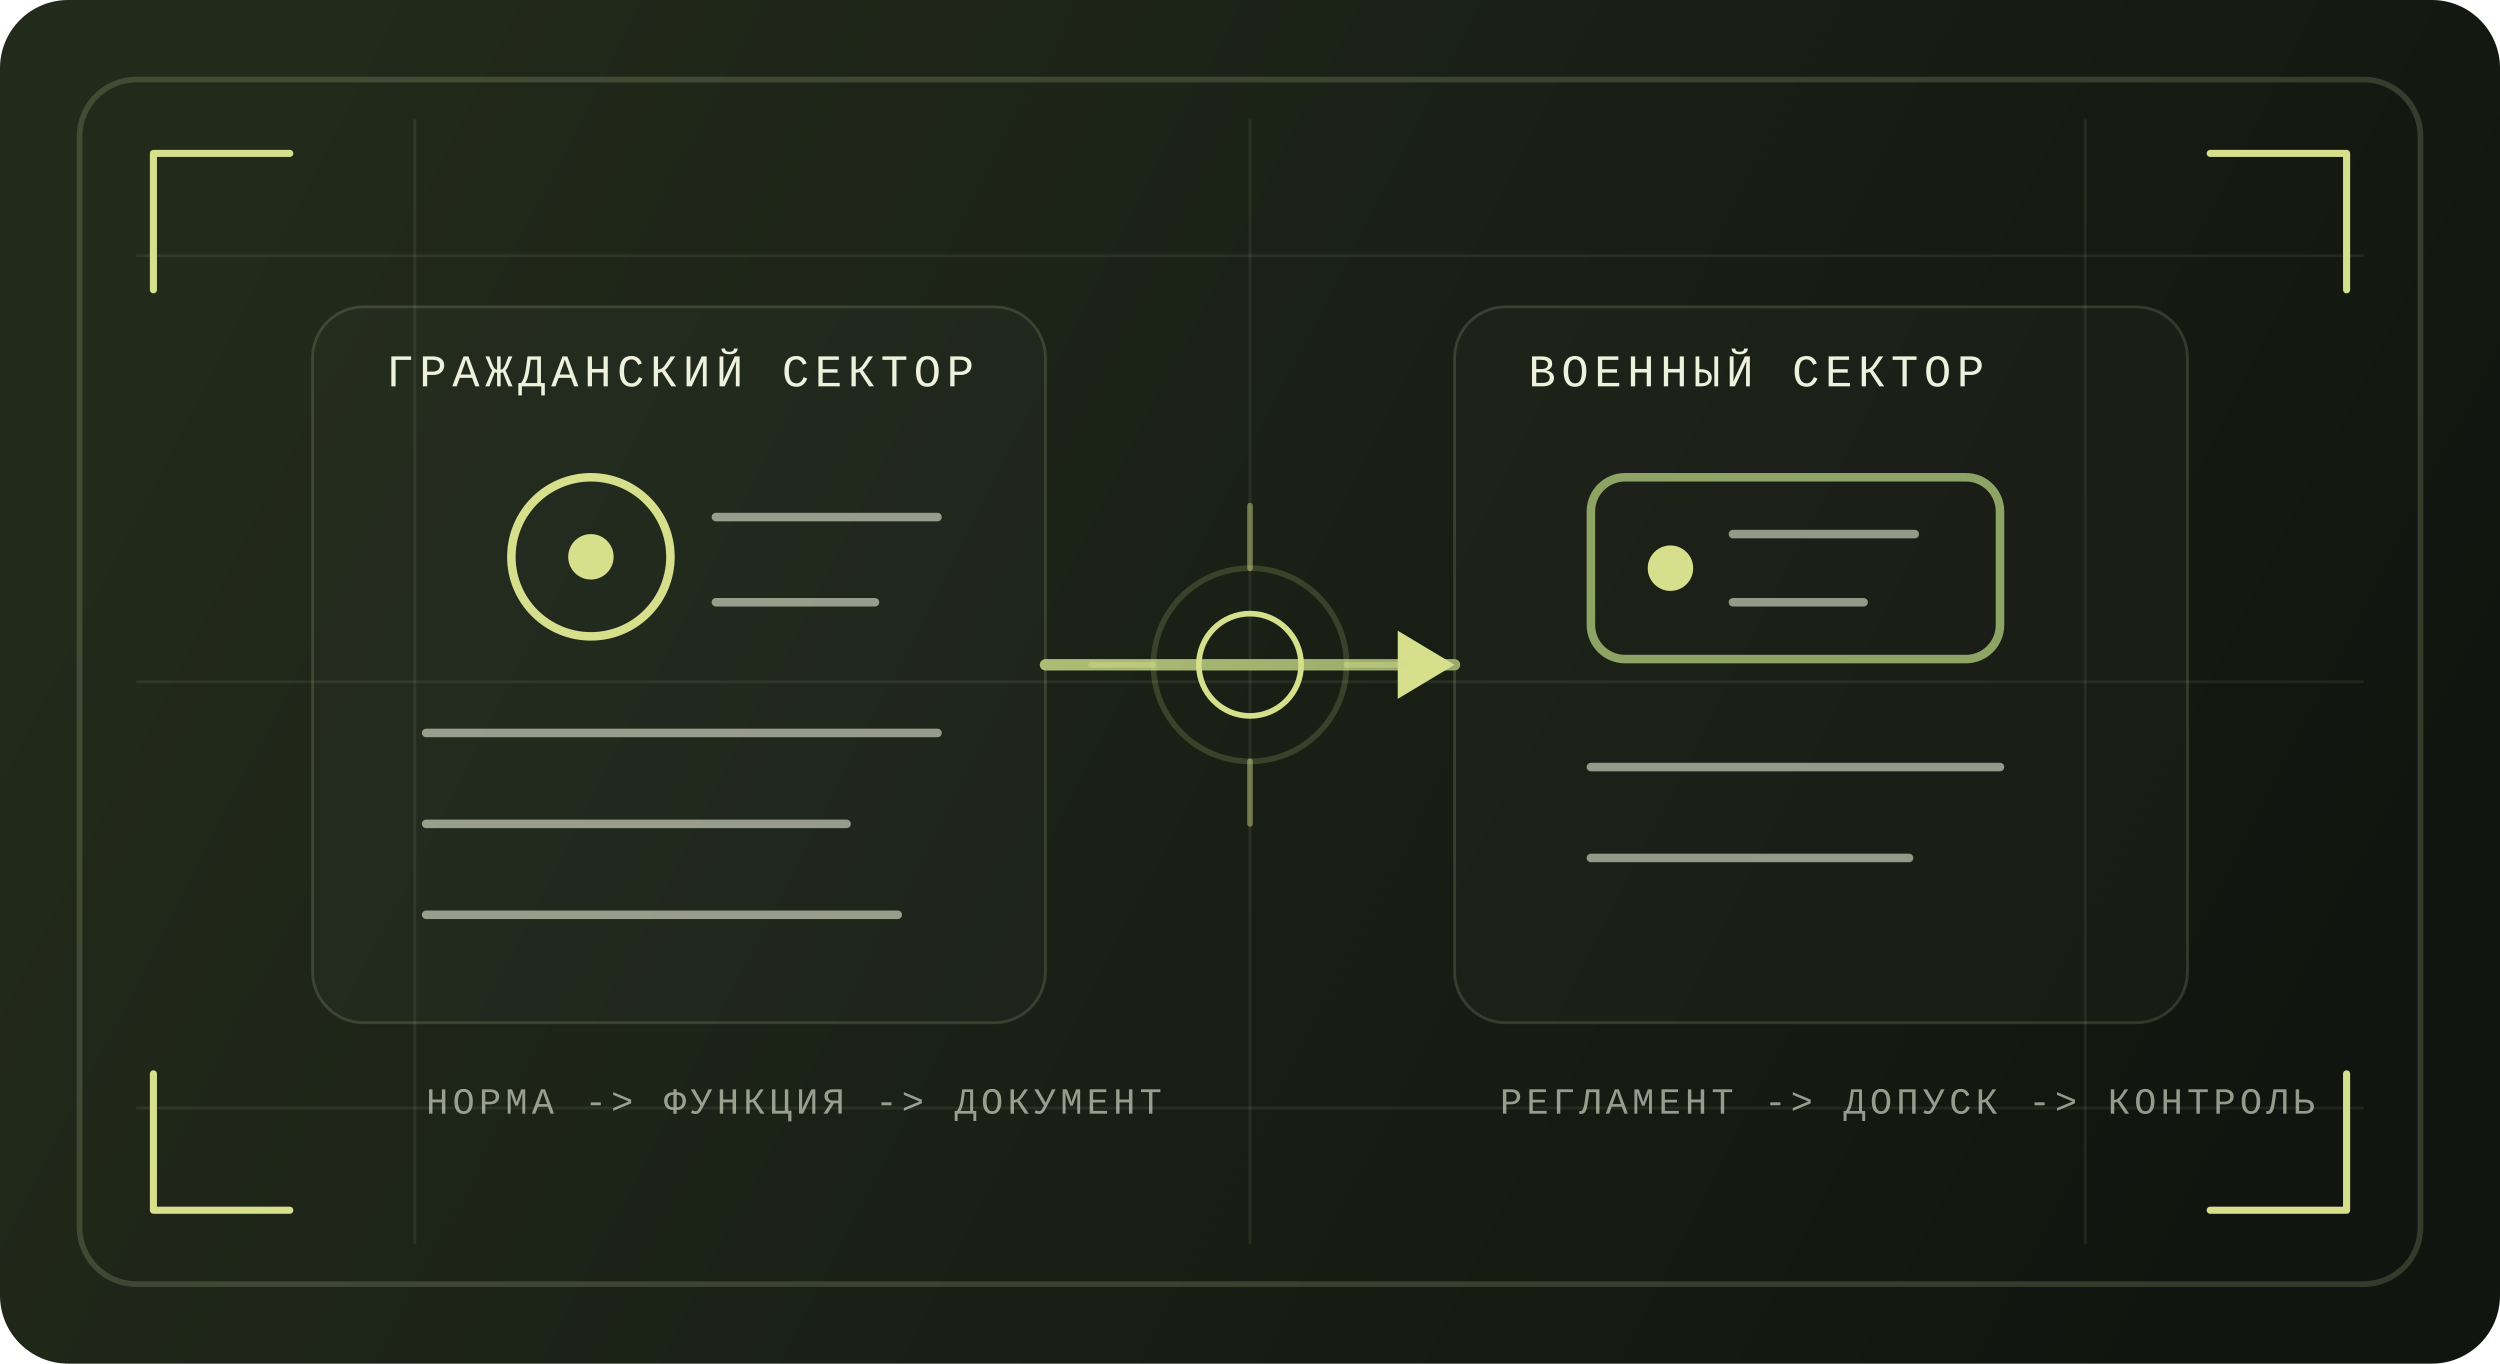
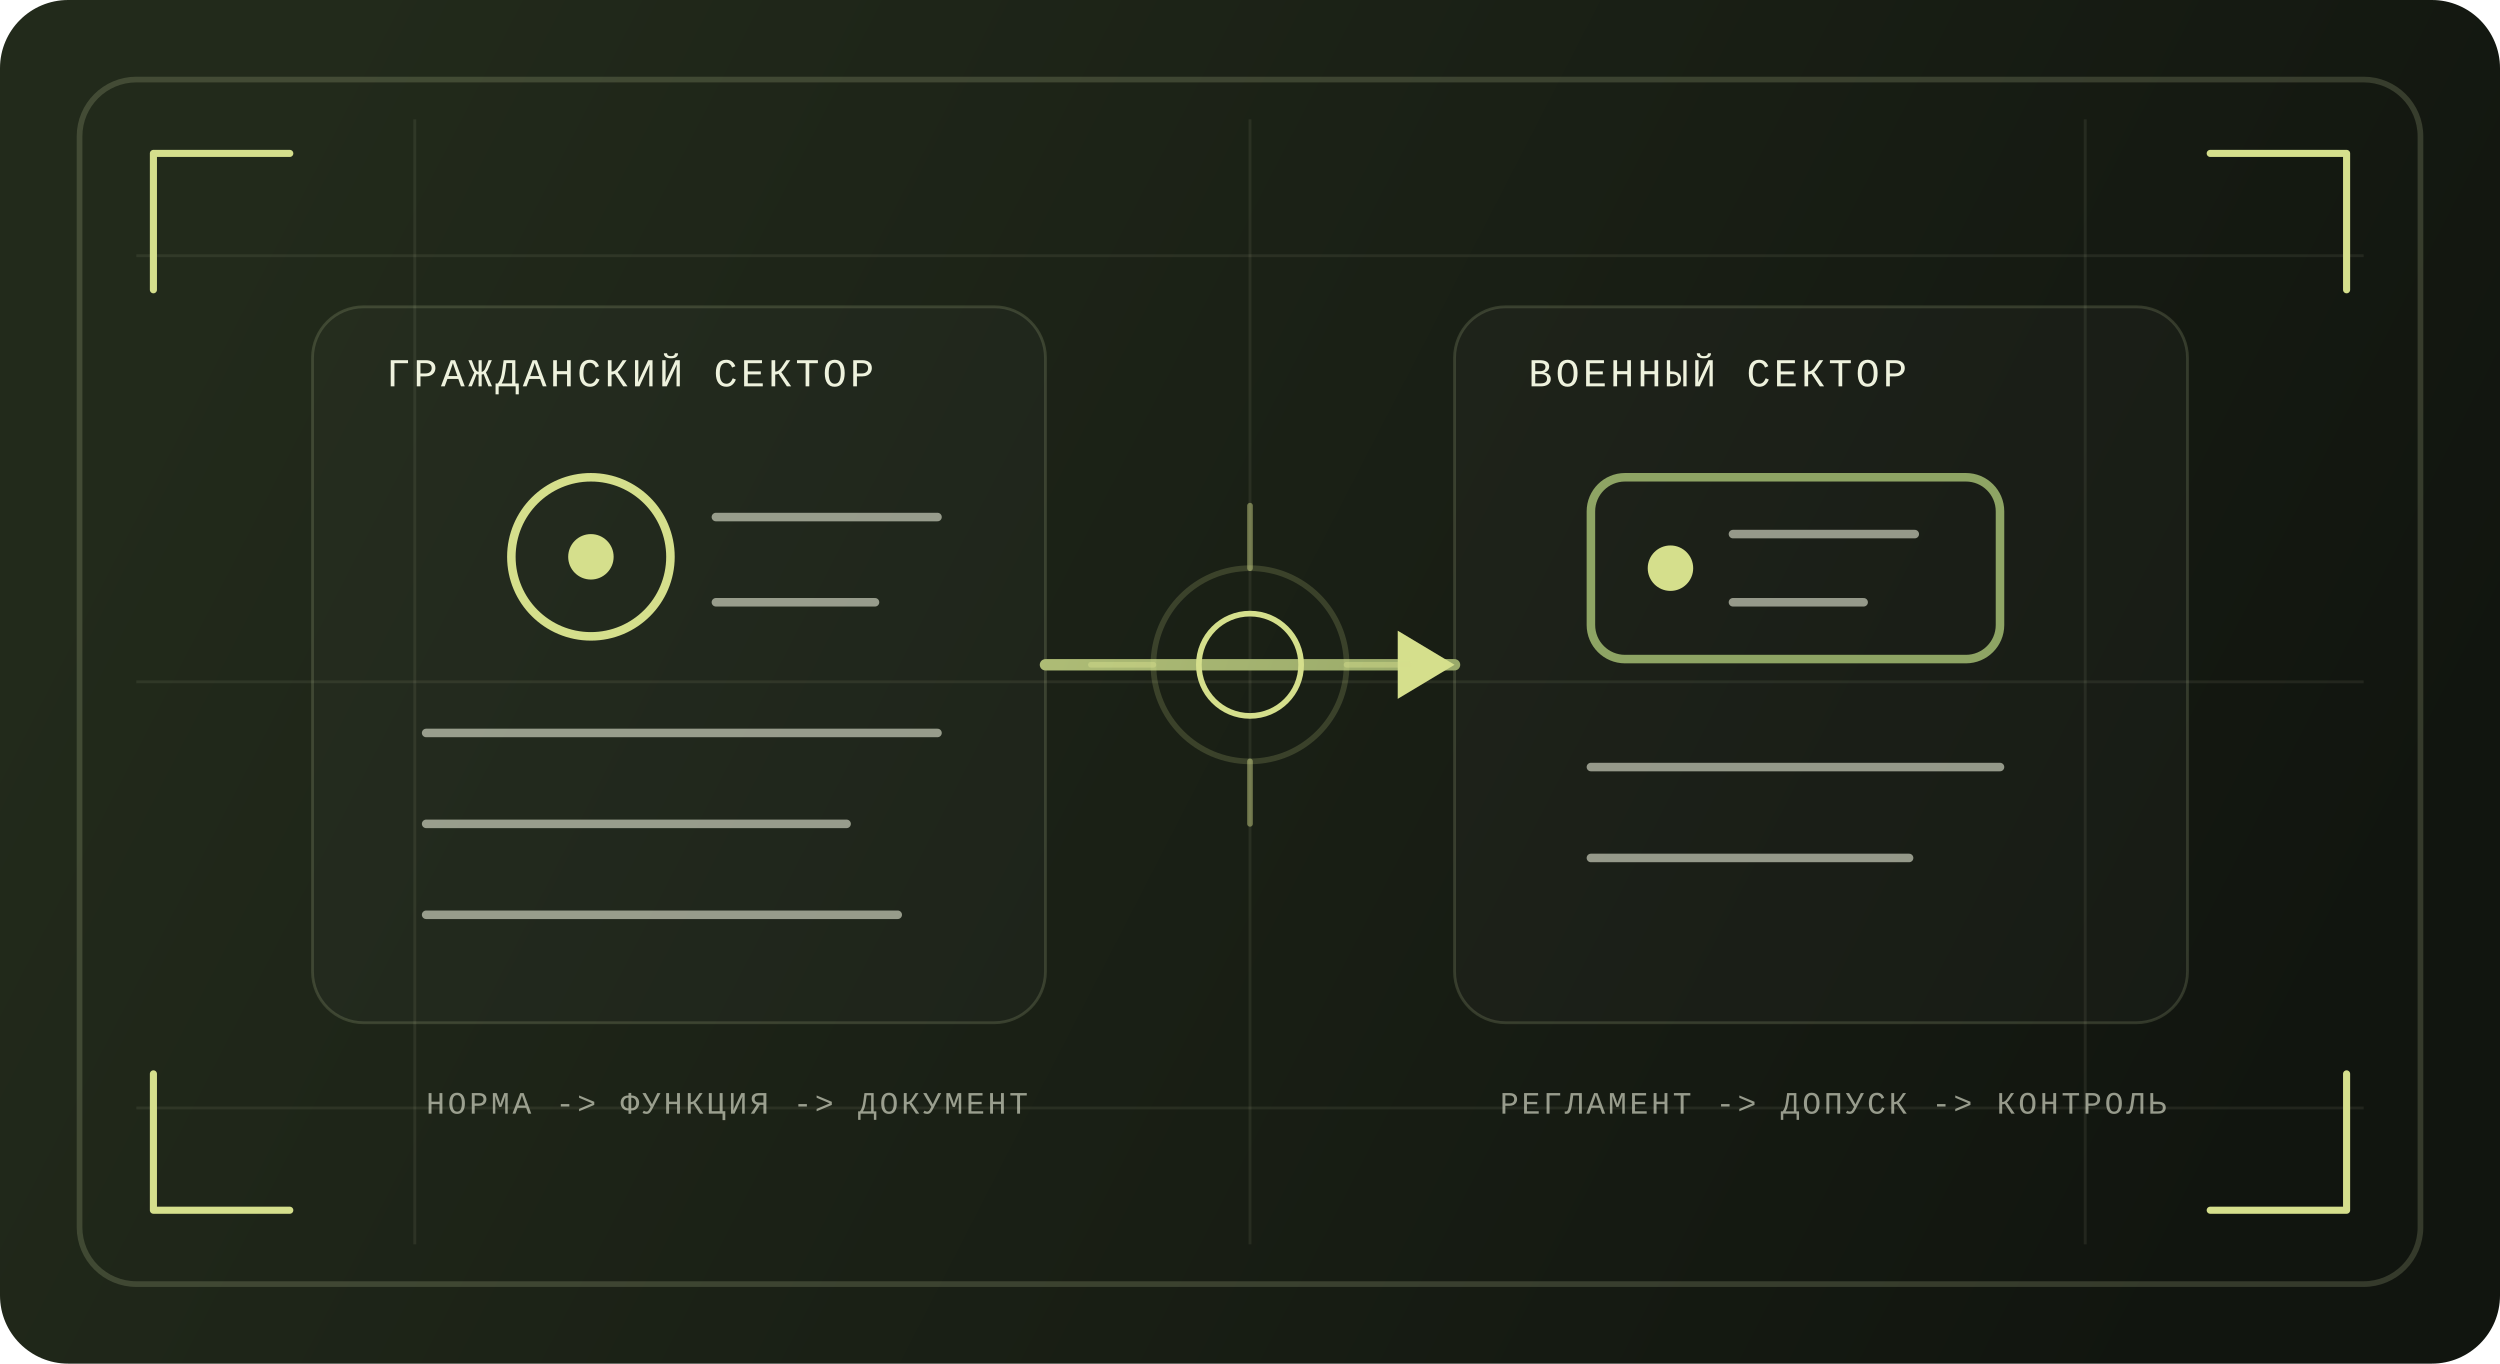
<svg xmlns="http://www.w3.org/2000/svg" viewBox="0 0 880 480" fill="none">
  <defs>
    <linearGradient id="overviewBg" x1="90" y1="60" x2="790" y2="420" gradientUnits="userSpaceOnUse">
      <stop stop-color="#222a1b" />
      <stop offset="1" stop-color="#11150f" />
    </linearGradient>
    <linearGradient id="overviewLine" x1="120" y1="120" x2="760" y2="320" gradientUnits="userSpaceOnUse">
      <stop stop-color="#d5df8c" />
      <stop offset="1" stop-color="#738754" />
    </linearGradient>
  </defs>
  <rect width="880" height="480" rx="24" fill="url(#overviewBg)" />
  <path d="M48 90H832M48 240H832M48 390H832" stroke="rgba(227,234,191,.08)" stroke-width="1" />
  <path d="M146 42V438M440 42V438M734 42V438" stroke="rgba(227,234,191,.08)" stroke-width="1" />
  <rect x="28" y="28" width="824" height="424" rx="20" stroke="rgba(217,227,172,.18)" stroke-width="2" />
  <path d="M54 54h48M54 54v48M826 54h-48M826 54v48M54 426h48M54 426v-48M826 426h-48M826 426v-48" stroke="#d5df8c" stroke-width="2.5" stroke-linecap="round" />
  <rect x="110" y="108" width="258" height="252" rx="18" fill="rgba(255,255,255,.02)" stroke="rgba(217,227,172,.16)" />
  <rect x="512" y="108" width="258" height="252" rx="18" fill="rgba(255,255,255,.02)" stroke="rgba(217,227,172,.16)" />
-   <text x="136" y="136" fill="#eef2dd" font-family="Consolas, 'Courier New', monospace" font-size="16" letter-spacing="2">ГРАЖДАНСКИЙ СЕКТОР</text>
-   <text x="538" y="136" fill="#eef2dd" font-family="Consolas, 'Courier New', monospace" font-size="16" letter-spacing="2">ВОЕННЫЙ СЕКТОР</text>
+   <text x="136" y="136" fill="#eef2dd" font-family="Consolas, 'Courier New', monospace" font-size="14" letter-spacing="1.2">ГРАЖДАНСКИЙ СЕКТОР</text>
+   <text x="538" y="136" fill="#eef2dd" font-family="Consolas, 'Courier New', monospace" font-size="14" letter-spacing="1.2">ВОЕННЫЙ СЕКТОР</text>
  <circle cx="208" cy="196" r="28" stroke="#d5df8c" stroke-width="3" />
  <circle cx="208" cy="196" r="8" fill="#d5df8c" />
  <path d="M252 182h78M252 212h56M150 258h180M150 290h148M150 322h166" stroke="rgba(238,242,221,.58)" stroke-width="3" stroke-linecap="round" />
  <rect x="560" y="168" width="144" height="64" rx="12" stroke="#8ea464" stroke-width="3" />
  <circle cx="588" cy="200" r="8" fill="#d5df8c" />
  <path d="M610 188h64M610 212h46M560 270h144M560 302h112" stroke="rgba(238,242,221,.58)" stroke-width="3" stroke-linecap="round" />
  <path d="M368 234H512" stroke="url(#overviewLine)" stroke-width="4" stroke-linecap="round" />
  <path d="M512 234l-20-12v24z" fill="#d5df8c" />
  <circle cx="440" cy="234" r="34" stroke="rgba(213,223,140,.18)" stroke-width="2" />
  <circle cx="440" cy="234" r="18" stroke="#d5df8c" stroke-width="2" />
  <path d="M440 200v-22M440 290v-22M406 234h-22M496 234h-22" stroke="rgba(213,223,140,.45)" stroke-width="2" stroke-linecap="round" />
-   <text x="150" y="392" fill="rgba(238,242,221,.6)" font-family="Consolas, 'Courier New', monospace" font-size="13" letter-spacing="1.5">НОРМА -&gt; ФУНКЦИЯ -&gt; ДОКУМЕНТ</text>
-   <text x="528" y="392" fill="rgba(238,242,221,.6)" font-family="Consolas, 'Courier New', monospace" font-size="13" letter-spacing="1.5">РЕГЛАМЕНТ -&gt; ДОПУСК -&gt; КОНТРОЛЬ</text>
+   <text x="150" y="392" fill="rgba(238,242,221,.6)" font-family="Consolas, 'Courier New', monospace" font-size="11" letter-spacing="1">НОРМА -&gt; ФУНКЦИЯ -&gt; ДОКУМЕНТ</text>
+   <text x="528" y="392" fill="rgba(238,242,221,.6)" font-family="Consolas, 'Courier New', monospace" font-size="11" letter-spacing="1">РЕГЛАМЕНТ -&gt; ДОПУСК -&gt; КОНТРОЛЬ</text>
</svg>
